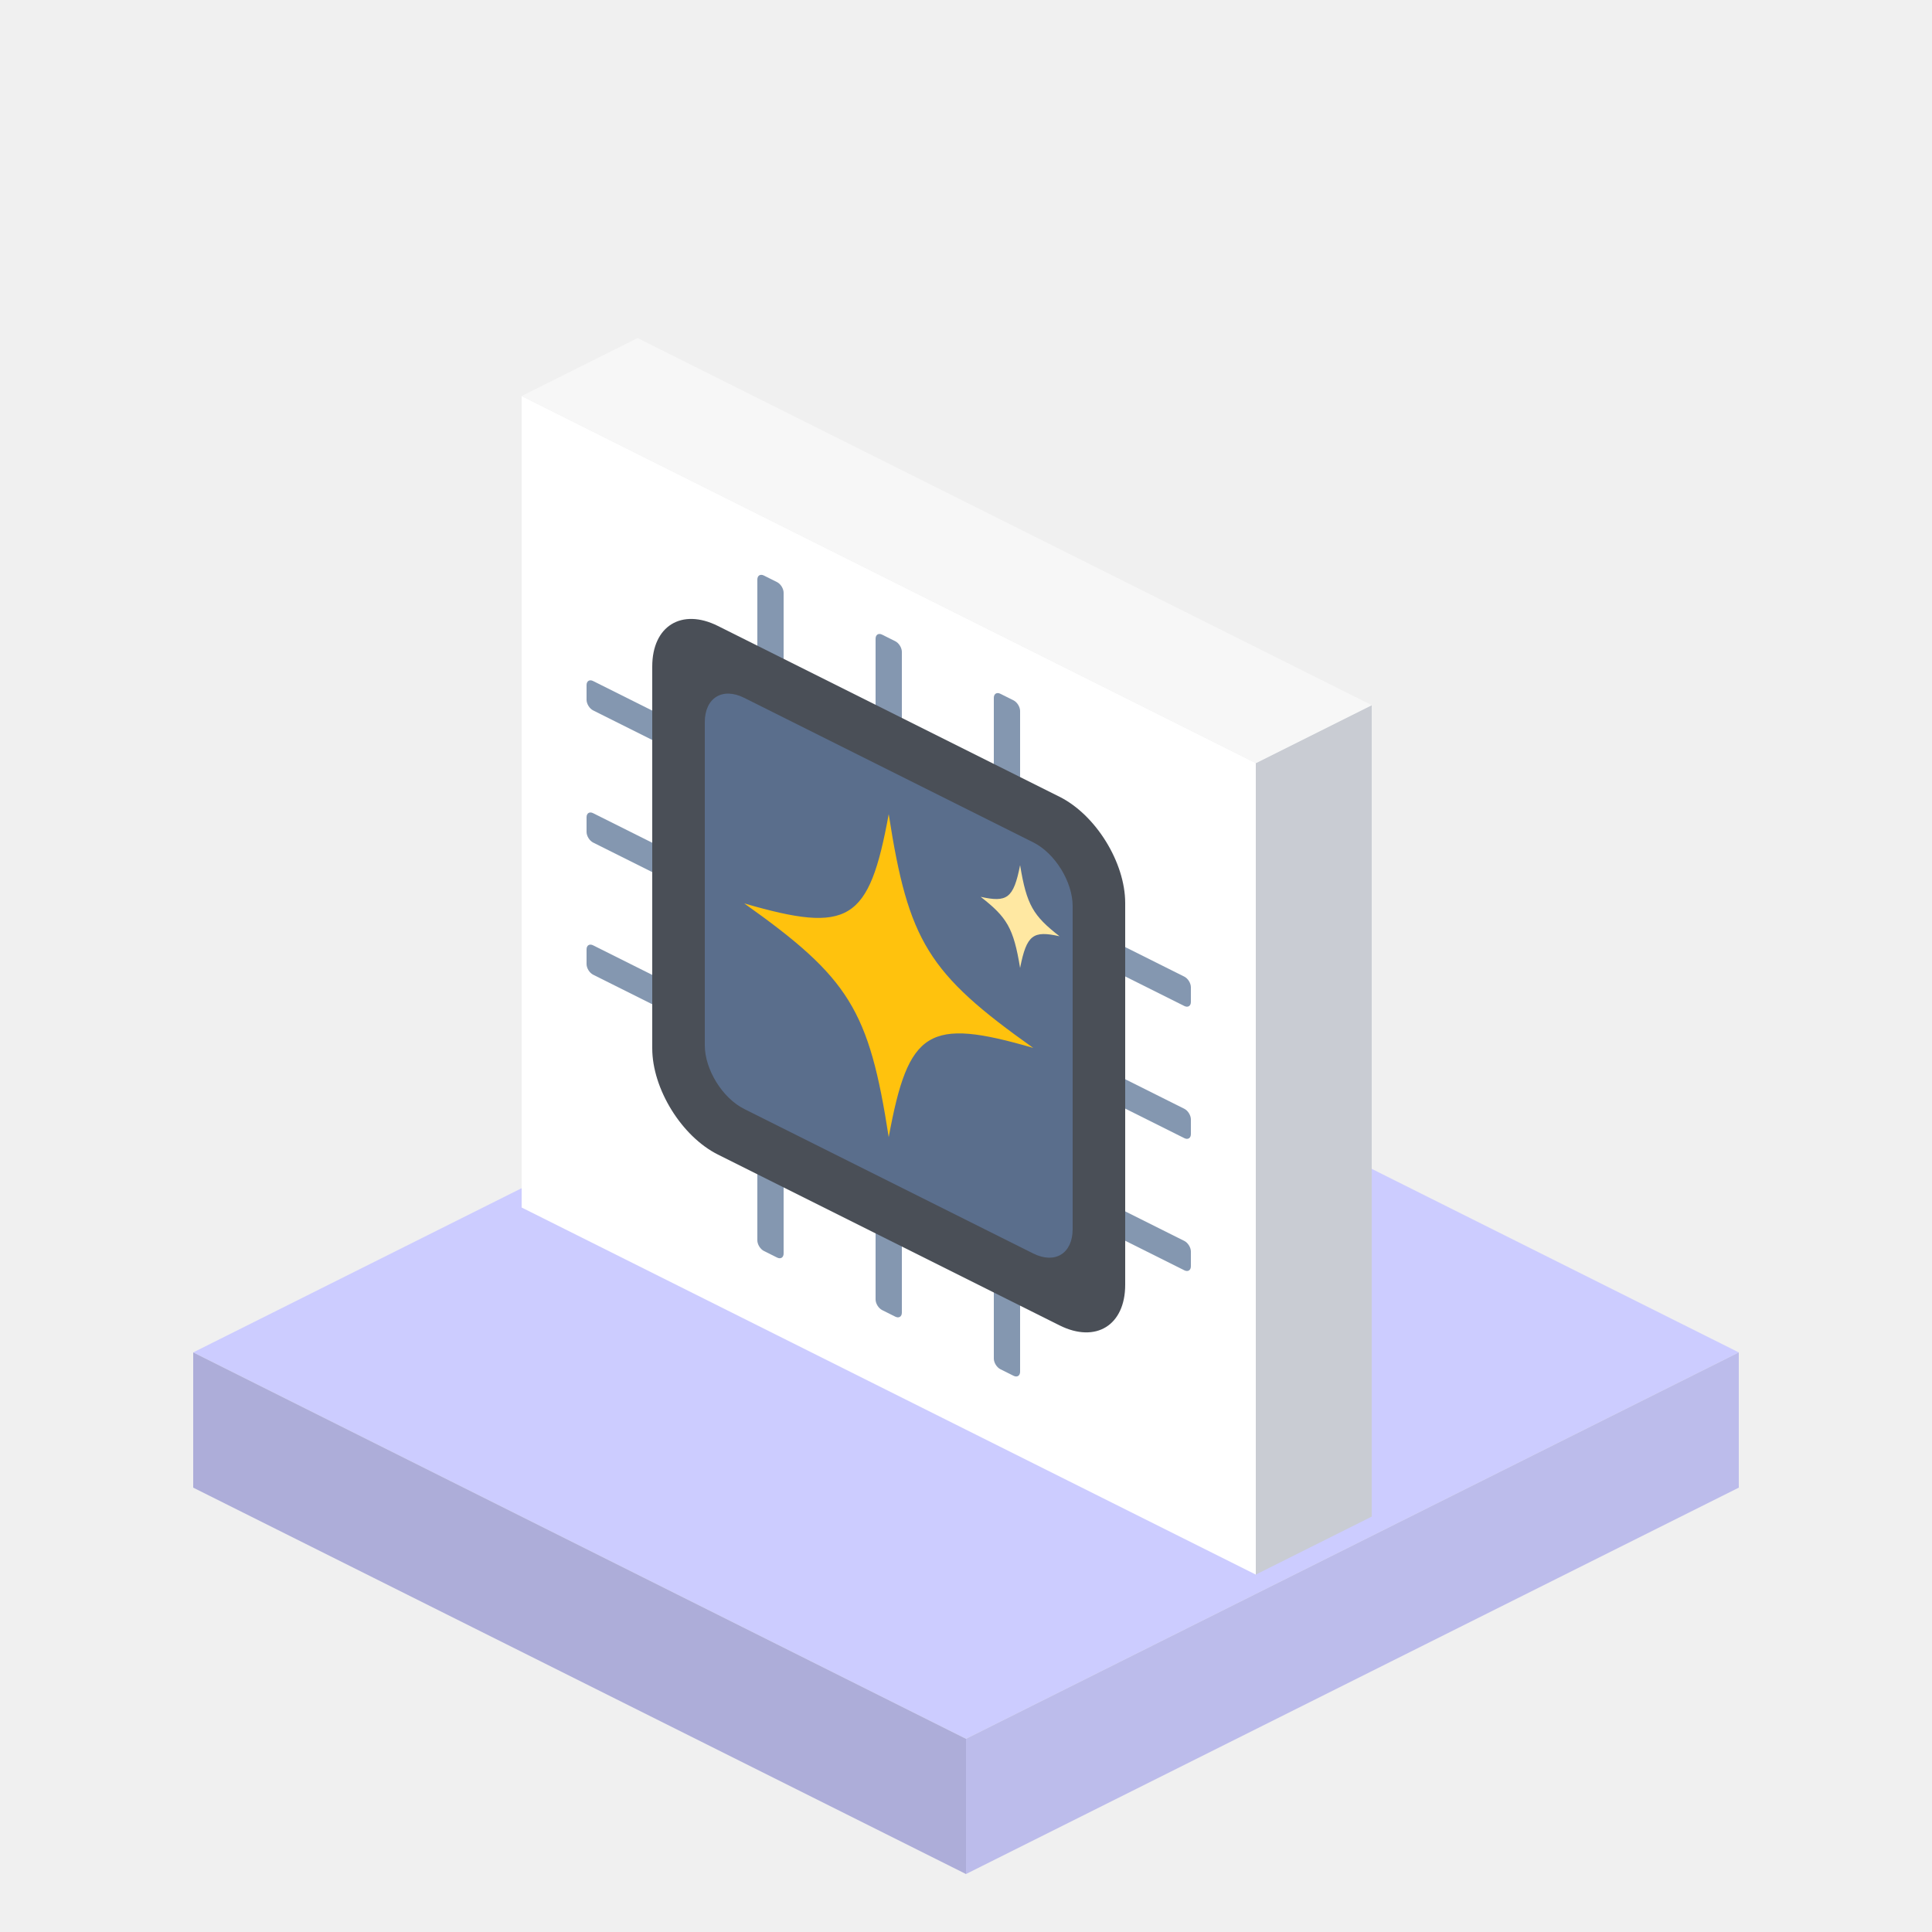
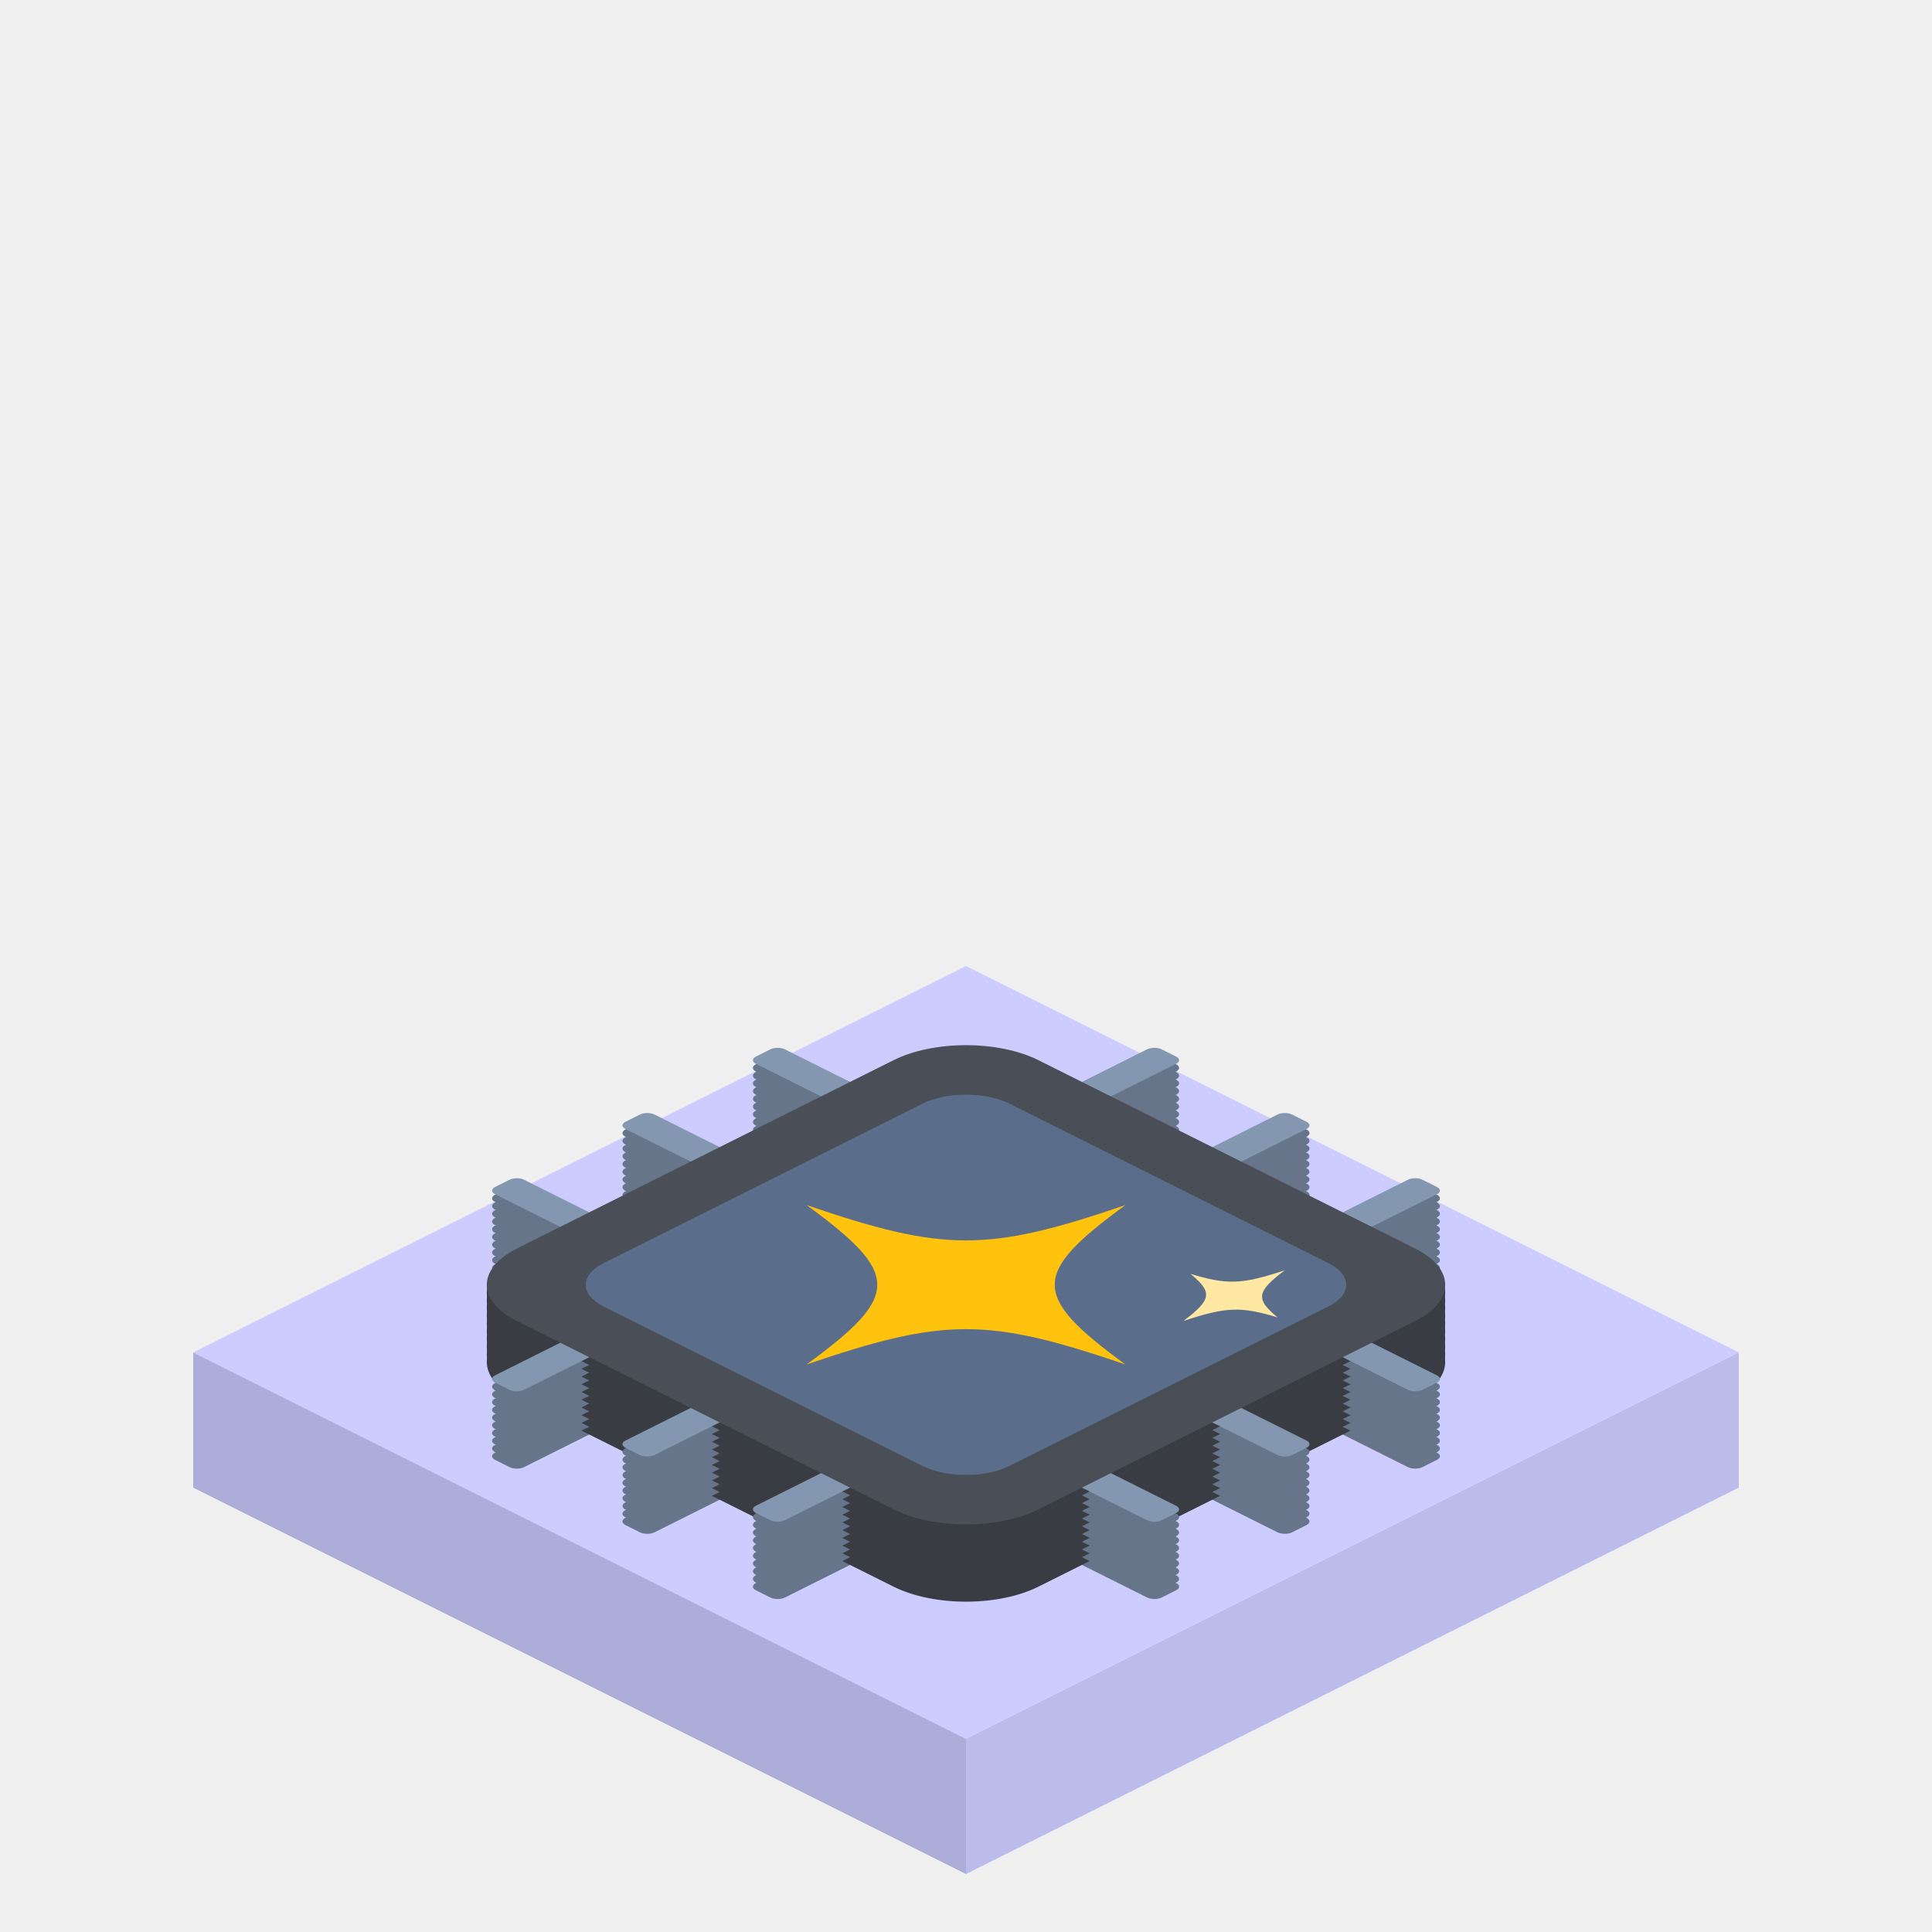
<svg xmlns="http://www.w3.org/2000/svg" viewBox="0 0 200 200">
  <polygon points="20.0,140.0 100.0,100.0 180.0,140.0 100.0,180.0" fill="#CCCCFF" />
  <polygon points="20.0,140.0 100.0,180.0 100.0,194.0 20.0,154.0" fill="#ADADD9" />
  <polygon points="100.0,180.0 180.0,140.0 180.0,154.0 100.0,194.0" fill="#BCBCEB" />
-   <polygon points="54.0,125.0 130.0,163.0 130.0,79.0 54.0,41.0" fill="#FFFFFF" />
-   <polygon points="130.0,163.0 142.0,157.0 142.0,73.0 130.0,79.0" fill="#C9CCD3" />
-   <polygon points="54.0,41.0 66.0,35.0 142.0,73.0 130.0,79.0" fill="#F7F7F7" />
-   <g transform="matrix(0.68 0.34 0 0.76 58.00 46.00)">
+   <g transform="matrix(0.75 0.375 -0.75 0.375 100.00 103.50)">
+     <rect x="30" y="4" width="4" height="12" rx="1" fill="#667589" />
+     <rect x="30" y="84" width="4" height="12" rx="1" fill="#667589" />
+     <rect x="4" y="30" width="12" height="4" rx="1" fill="#667589" />
+     <rect x="84" y="30" width="12" height="4" rx="1" fill="#667589" />
+     <rect x="48" y="4" width="4" height="12" rx="1" fill="#667589" />
+     <rect x="48" y="84" width="4" height="12" rx="1" fill="#667589" />
+     <rect x="4" y="48" width="12" height="4" rx="1" fill="#667589" />
+     <rect x="84" y="48" width="12" height="4" rx="1" fill="#667589" />
+     <rect x="66" y="4" width="4" height="12" rx="1" fill="#667589" />
+     <rect x="66" y="84" width="4" height="12" rx="1" fill="#667589" />
+     <rect x="4" y="66" width="12" height="4" rx="1" fill="#667589" />
+     <rect x="84" y="66" width="12" height="4" rx="1" fill="#667589" />
+     <rect x="14" y="14" width="72" height="72" rx="10" fill="#393D43" />
+     <rect x="22" y="22" width="56" height="56" rx="6" fill="#46556D" />
+     <path d="M50 28 C 53 44, 56 47, 72 50 C 56 53, 53 56, 50 72 C 47 56, 44 53, 28 50 C 44 47, 47 44, 50 28 Z" fill="#C6970A" />
+     <path d="M70 26 C 71 31, 72 32, 76 33 C 72 34, 71 35, 70 40 C 69 35, 68 34, 64 33 C 68 32, 69 31, 70 26 Z" fill="#C6B47E" />
+   </g>
+   <g transform="matrix(0.75 0.375 -0.75 0.375 100.00 102.70)">
+     <rect x="30" y="4" width="4" height="12" rx="1" fill="#667589" />
+     <rect x="30" y="84" width="4" height="12" rx="1" fill="#667589" />
+     <rect x="4" y="30" width="12" height="4" rx="1" fill="#667589" />
+     <rect x="84" y="30" width="12" height="4" rx="1" fill="#667589" />
+     <rect x="48" y="4" width="4" height="12" rx="1" fill="#667589" />
+     <rect x="48" y="84" width="4" height="12" rx="1" fill="#667589" />
+     <rect x="4" y="48" width="12" height="4" rx="1" fill="#667589" />
+     <rect x="84" y="48" width="12" height="4" rx="1" fill="#667589" />
+     <rect x="66" y="4" width="4" height="12" rx="1" fill="#667589" />
+     <rect x="66" y="84" width="4" height="12" rx="1" fill="#667589" />
+     <rect x="4" y="66" width="12" height="4" rx="1" fill="#667589" />
+     <rect x="84" y="66" width="12" height="4" rx="1" fill="#667589" />
+     <rect x="14" y="14" width="72" height="72" rx="10" fill="#393D43" />
+     <rect x="22" y="22" width="56" height="56" rx="6" fill="#46556D" />
+     <path d="M50 28 C 53 44, 56 47, 72 50 C 56 53, 53 56, 50 72 C 47 56, 44 53, 28 50 C 44 47, 47 44, 50 28 Z" fill="#C6970A" />
+     <path d="M70 26 C 71 31, 72 32, 76 33 C 72 34, 71 35, 70 40 C 69 35, 68 34, 64 33 C 68 32, 69 31, 70 26 Z" fill="#C6B47E" />
+   </g>
+   <g transform="matrix(0.75 0.375 -0.75 0.375 100.00 101.90)">
+     <rect x="30" y="4" width="4" height="12" rx="1" fill="#667589" />
+     <rect x="30" y="84" width="4" height="12" rx="1" fill="#667589" />
+     <rect x="4" y="30" width="12" height="4" rx="1" fill="#667589" />
+     <rect x="84" y="30" width="12" height="4" rx="1" fill="#667589" />
+     <rect x="48" y="4" width="4" height="12" rx="1" fill="#667589" />
+     <rect x="48" y="84" width="4" height="12" rx="1" fill="#667589" />
+     <rect x="4" y="48" width="12" height="4" rx="1" fill="#667589" />
+     <rect x="84" y="48" width="12" height="4" rx="1" fill="#667589" />
+     <rect x="66" y="4" width="4" height="12" rx="1" fill="#667589" />
+     <rect x="66" y="84" width="4" height="12" rx="1" fill="#667589" />
+     <rect x="4" y="66" width="12" height="4" rx="1" fill="#667589" />
+     <rect x="84" y="66" width="12" height="4" rx="1" fill="#667589" />
+     <rect x="14" y="14" width="72" height="72" rx="10" fill="#393D43" />
+     <rect x="22" y="22" width="56" height="56" rx="6" fill="#46556D" />
+     <path d="M50 28 C 53 44, 56 47, 72 50 C 56 53, 53 56, 50 72 C 47 56, 44 53, 28 50 C 44 47, 47 44, 50 28 Z" fill="#C6970A" />
+     <path d="M70 26 C 71 31, 72 32, 76 33 C 72 34, 71 35, 70 40 C 69 35, 68 34, 64 33 C 68 32, 69 31, 70 26 Z" fill="#C6B47E" />
+   </g>
+   <g transform="matrix(0.75 0.375 -0.75 0.375 100.00 101.10)">
+     <rect x="30" y="4" width="4" height="12" rx="1" fill="#667589" />
+     <rect x="30" y="84" width="4" height="12" rx="1" fill="#667589" />
+     <rect x="4" y="30" width="12" height="4" rx="1" fill="#667589" />
+     <rect x="84" y="30" width="12" height="4" rx="1" fill="#667589" />
+     <rect x="48" y="4" width="4" height="12" rx="1" fill="#667589" />
+     <rect x="48" y="84" width="4" height="12" rx="1" fill="#667589" />
+     <rect x="4" y="48" width="12" height="4" rx="1" fill="#667589" />
+     <rect x="84" y="48" width="12" height="4" rx="1" fill="#667589" />
+     <rect x="66" y="4" width="4" height="12" rx="1" fill="#667589" />
+     <rect x="66" y="84" width="4" height="12" rx="1" fill="#667589" />
+     <rect x="4" y="66" width="12" height="4" rx="1" fill="#667589" />
+     <rect x="84" y="66" width="12" height="4" rx="1" fill="#667589" />
+     <rect x="14" y="14" width="72" height="72" rx="10" fill="#393D43" />
+     <rect x="22" y="22" width="56" height="56" rx="6" fill="#46556D" />
+     <path d="M50 28 C 53 44, 56 47, 72 50 C 56 53, 53 56, 50 72 C 47 56, 44 53, 28 50 C 44 47, 47 44, 50 28 Z" fill="#C6970A" />
+     <path d="M70 26 C 71 31, 72 32, 76 33 C 72 34, 71 35, 70 40 C 69 35, 68 34, 64 33 C 68 32, 69 31, 70 26 Z" fill="#C6B47E" />
+   </g>
+   <g transform="matrix(0.75 0.375 -0.75 0.375 100.00 100.30)">
+     <rect x="30" y="4" width="4" height="12" rx="1" fill="#667589" />
+     <rect x="30" y="84" width="4" height="12" rx="1" fill="#667589" />
+     <rect x="4" y="30" width="12" height="4" rx="1" fill="#667589" />
+     <rect x="84" y="30" width="12" height="4" rx="1" fill="#667589" />
+     <rect x="48" y="4" width="4" height="12" rx="1" fill="#667589" />
+     <rect x="48" y="84" width="4" height="12" rx="1" fill="#667589" />
+     <rect x="4" y="48" width="12" height="4" rx="1" fill="#667589" />
+     <rect x="84" y="48" width="12" height="4" rx="1" fill="#667589" />
+     <rect x="66" y="4" width="4" height="12" rx="1" fill="#667589" />
+     <rect x="66" y="84" width="4" height="12" rx="1" fill="#667589" />
+     <rect x="4" y="66" width="12" height="4" rx="1" fill="#667589" />
+     <rect x="84" y="66" width="12" height="4" rx="1" fill="#667589" />
+     <rect x="14" y="14" width="72" height="72" rx="10" fill="#393D43" />
+     <rect x="22" y="22" width="56" height="56" rx="6" fill="#46556D" />
+     <path d="M50 28 C 53 44, 56 47, 72 50 C 56 53, 53 56, 50 72 C 47 56, 44 53, 28 50 C 44 47, 47 44, 50 28 Z" fill="#C6970A" />
+     <path d="M70 26 C 71 31, 72 32, 76 33 C 72 34, 71 35, 70 40 C 69 35, 68 34, 64 33 C 68 32, 69 31, 70 26 Z" fill="#C6B47E" />
+   </g>
+   <g transform="matrix(0.75 0.375 -0.75 0.375 100.00 99.50)">
+     <rect x="30" y="4" width="4" height="12" rx="1" fill="#667589" />
+     <rect x="30" y="84" width="4" height="12" rx="1" fill="#667589" />
+     <rect x="4" y="30" width="12" height="4" rx="1" fill="#667589" />
+     <rect x="84" y="30" width="12" height="4" rx="1" fill="#667589" />
+     <rect x="48" y="4" width="4" height="12" rx="1" fill="#667589" />
+     <rect x="48" y="84" width="4" height="12" rx="1" fill="#667589" />
+     <rect x="4" y="48" width="12" height="4" rx="1" fill="#667589" />
+     <rect x="84" y="48" width="12" height="4" rx="1" fill="#667589" />
+     <rect x="66" y="4" width="4" height="12" rx="1" fill="#667589" />
+     <rect x="66" y="84" width="4" height="12" rx="1" fill="#667589" />
+     <rect x="4" y="66" width="12" height="4" rx="1" fill="#667589" />
+     <rect x="84" y="66" width="12" height="4" rx="1" fill="#667589" />
+     <rect x="14" y="14" width="72" height="72" rx="10" fill="#393D43" />
+     <rect x="22" y="22" width="56" height="56" rx="6" fill="#46556D" />
+     <path d="M50 28 C 53 44, 56 47, 72 50 C 56 53, 53 56, 50 72 C 47 56, 44 53, 28 50 C 44 47, 47 44, 50 28 Z" fill="#C6970A" />
+     <path d="M70 26 C 71 31, 72 32, 76 33 C 72 34, 71 35, 70 40 C 69 35, 68 34, 64 33 C 68 32, 69 31, 70 26 Z" fill="#C6B47E" />
+   </g>
+   <g transform="matrix(0.75 0.375 -0.75 0.375 100.00 98.70)">
+     <rect x="30" y="4" width="4" height="12" rx="1" fill="#667589" />
+     <rect x="30" y="84" width="4" height="12" rx="1" fill="#667589" />
+     <rect x="4" y="30" width="12" height="4" rx="1" fill="#667589" />
+     <rect x="84" y="30" width="12" height="4" rx="1" fill="#667589" />
+     <rect x="48" y="4" width="4" height="12" rx="1" fill="#667589" />
+     <rect x="48" y="84" width="4" height="12" rx="1" fill="#667589" />
+     <rect x="4" y="48" width="12" height="4" rx="1" fill="#667589" />
+     <rect x="84" y="48" width="12" height="4" rx="1" fill="#667589" />
+     <rect x="66" y="4" width="4" height="12" rx="1" fill="#667589" />
+     <rect x="66" y="84" width="4" height="12" rx="1" fill="#667589" />
+     <rect x="4" y="66" width="12" height="4" rx="1" fill="#667589" />
+     <rect x="84" y="66" width="12" height="4" rx="1" fill="#667589" />
+     <rect x="14" y="14" width="72" height="72" rx="10" fill="#393D43" />
+     <rect x="22" y="22" width="56" height="56" rx="6" fill="#46556D" />
+     <path d="M50 28 C 53 44, 56 47, 72 50 C 56 53, 53 56, 50 72 C 47 56, 44 53, 28 50 C 44 47, 47 44, 50 28 Z" fill="#C6970A" />
+     <path d="M70 26 C 71 31, 72 32, 76 33 C 72 34, 71 35, 70 40 C 69 35, 68 34, 64 33 C 68 32, 69 31, 70 26 Z" fill="#C6B47E" />
+   </g>
+   <g transform="matrix(0.75 0.375 -0.75 0.375 100.00 97.90)">
+     <rect x="30" y="4" width="4" height="12" rx="1" fill="#667589" />
+     <rect x="30" y="84" width="4" height="12" rx="1" fill="#667589" />
+     <rect x="4" y="30" width="12" height="4" rx="1" fill="#667589" />
+     <rect x="84" y="30" width="12" height="4" rx="1" fill="#667589" />
+     <rect x="48" y="4" width="4" height="12" rx="1" fill="#667589" />
+     <rect x="48" y="84" width="4" height="12" rx="1" fill="#667589" />
+     <rect x="4" y="48" width="12" height="4" rx="1" fill="#667589" />
+     <rect x="84" y="48" width="12" height="4" rx="1" fill="#667589" />
+     <rect x="66" y="4" width="4" height="12" rx="1" fill="#667589" />
+     <rect x="66" y="84" width="4" height="12" rx="1" fill="#667589" />
+     <rect x="4" y="66" width="12" height="4" rx="1" fill="#667589" />
+     <rect x="84" y="66" width="12" height="4" rx="1" fill="#667589" />
+     <rect x="14" y="14" width="72" height="72" rx="10" fill="#393D43" />
+     <rect x="22" y="22" width="56" height="56" rx="6" fill="#46556D" />
+     <path d="M50 28 C 53 44, 56 47, 72 50 C 56 53, 53 56, 50 72 C 47 56, 44 53, 28 50 C 44 47, 47 44, 50 28 Z" fill="#C6970A" />
+     <path d="M70 26 C 71 31, 72 32, 76 33 C 72 34, 71 35, 70 40 C 69 35, 68 34, 64 33 C 68 32, 69 31, 70 26 Z" fill="#C6B47E" />
+   </g>
+   <g transform="matrix(0.75 0.375 -0.75 0.375 100.00 97.10)">
+     <rect x="30" y="4" width="4" height="12" rx="1" fill="#667589" />
+     <rect x="30" y="84" width="4" height="12" rx="1" fill="#667589" />
+     <rect x="4" y="30" width="12" height="4" rx="1" fill="#667589" />
+     <rect x="84" y="30" width="12" height="4" rx="1" fill="#667589" />
+     <rect x="48" y="4" width="4" height="12" rx="1" fill="#667589" />
+     <rect x="48" y="84" width="4" height="12" rx="1" fill="#667589" />
+     <rect x="4" y="48" width="12" height="4" rx="1" fill="#667589" />
+     <rect x="84" y="48" width="12" height="4" rx="1" fill="#667589" />
+     <rect x="66" y="4" width="4" height="12" rx="1" fill="#667589" />
+     <rect x="66" y="84" width="4" height="12" rx="1" fill="#667589" />
+     <rect x="4" y="66" width="12" height="4" rx="1" fill="#667589" />
+     <rect x="84" y="66" width="12" height="4" rx="1" fill="#667589" />
+     <rect x="14" y="14" width="72" height="72" rx="10" fill="#393D43" />
+     <rect x="22" y="22" width="56" height="56" rx="6" fill="#46556D" />
+     <path d="M50 28 C 53 44, 56 47, 72 50 C 56 53, 53 56, 50 72 C 47 56, 44 53, 28 50 C 44 47, 47 44, 50 28 Z" fill="#C6970A" />
+     <path d="M70 26 C 71 31, 72 32, 76 33 C 72 34, 71 35, 70 40 C 69 35, 68 34, 64 33 C 68 32, 69 31, 70 26 Z" fill="#C6B47E" />
+   </g>
+   <g transform="matrix(0.75 0.375 -0.75 0.375 100.00 96.30)">
+     <rect x="30" y="4" width="4" height="12" rx="1" fill="#667589" />
+     <rect x="30" y="84" width="4" height="12" rx="1" fill="#667589" />
+     <rect x="4" y="30" width="12" height="4" rx="1" fill="#667589" />
+     <rect x="84" y="30" width="12" height="4" rx="1" fill="#667589" />
+     <rect x="48" y="4" width="4" height="12" rx="1" fill="#667589" />
+     <rect x="48" y="84" width="4" height="12" rx="1" fill="#667589" />
+     <rect x="4" y="48" width="12" height="4" rx="1" fill="#667589" />
+     <rect x="84" y="48" width="12" height="4" rx="1" fill="#667589" />
+     <rect x="66" y="4" width="4" height="12" rx="1" fill="#667589" />
+     <rect x="66" y="84" width="4" height="12" rx="1" fill="#667589" />
+     <rect x="4" y="66" width="12" height="4" rx="1" fill="#667589" />
+     <rect x="84" y="66" width="12" height="4" rx="1" fill="#667589" />
+     <rect x="14" y="14" width="72" height="72" rx="10" fill="#393D43" />
+     <rect x="22" y="22" width="56" height="56" rx="6" fill="#46556D" />
+     <path d="M50 28 C 53 44, 56 47, 72 50 C 56 53, 53 56, 50 72 C 47 56, 44 53, 28 50 C 44 47, 47 44, 50 28 Z" fill="#C6970A" />
+     <path d="M70 26 C 71 31, 72 32, 76 33 C 72 34, 71 35, 70 40 C 69 35, 68 34, 64 33 C 68 32, 69 31, 70 26 Z" fill="#C6B47E" />
+   </g>
+   <g transform="matrix(0.75 0.375 -0.75 0.375 100.00 95.50)">
    <rect x="30" y="4" width="4" height="12" rx="1" fill="#8497B0" />
    <rect x="30" y="84" width="4" height="12" rx="1" fill="#8497B0" />
    <rect x="4" y="30" width="12" height="4" rx="1" fill="#8497B0" />
    <rect x="84" y="30" width="12" height="4" rx="1" fill="#8497B0" />
    <rect x="48" y="4" width="4" height="12" rx="1" fill="#8497B0" />
    <rect x="48" y="84" width="4" height="12" rx="1" fill="#8497B0" />
    <rect x="4" y="48" width="12" height="4" rx="1" fill="#8497B0" />
    <rect x="84" y="48" width="12" height="4" rx="1" fill="#8497B0" />
    <rect x="66" y="4" width="4" height="12" rx="1" fill="#8497B0" />
    <rect x="66" y="84" width="4" height="12" rx="1" fill="#8497B0" />
    <rect x="4" y="66" width="12" height="4" rx="1" fill="#8497B0" />
    <rect x="84" y="66" width="12" height="4" rx="1" fill="#8497B0" />
    <rect x="14" y="14" width="72" height="72" rx="10" fill="#4A4F57" />
    <rect x="22" y="22" width="56" height="56" rx="6" fill="#5A6E8C" />
    <path d="M50 28 C 53 44, 56 47, 72 50 C 56 53, 53 56, 50 72 C 47 56, 44 53, 28 50 C 44 47, 47 44, 50 28 Z" fill="#FFC20D" />
    <path d="M70 26 C 71 31, 72 32, 76 33 C 72 34, 71 35, 70 40 C 69 35, 68 34, 64 33 C 68 32, 69 31, 70 26 Z" fill="#FFE8A2" />
  </g>
</svg>
